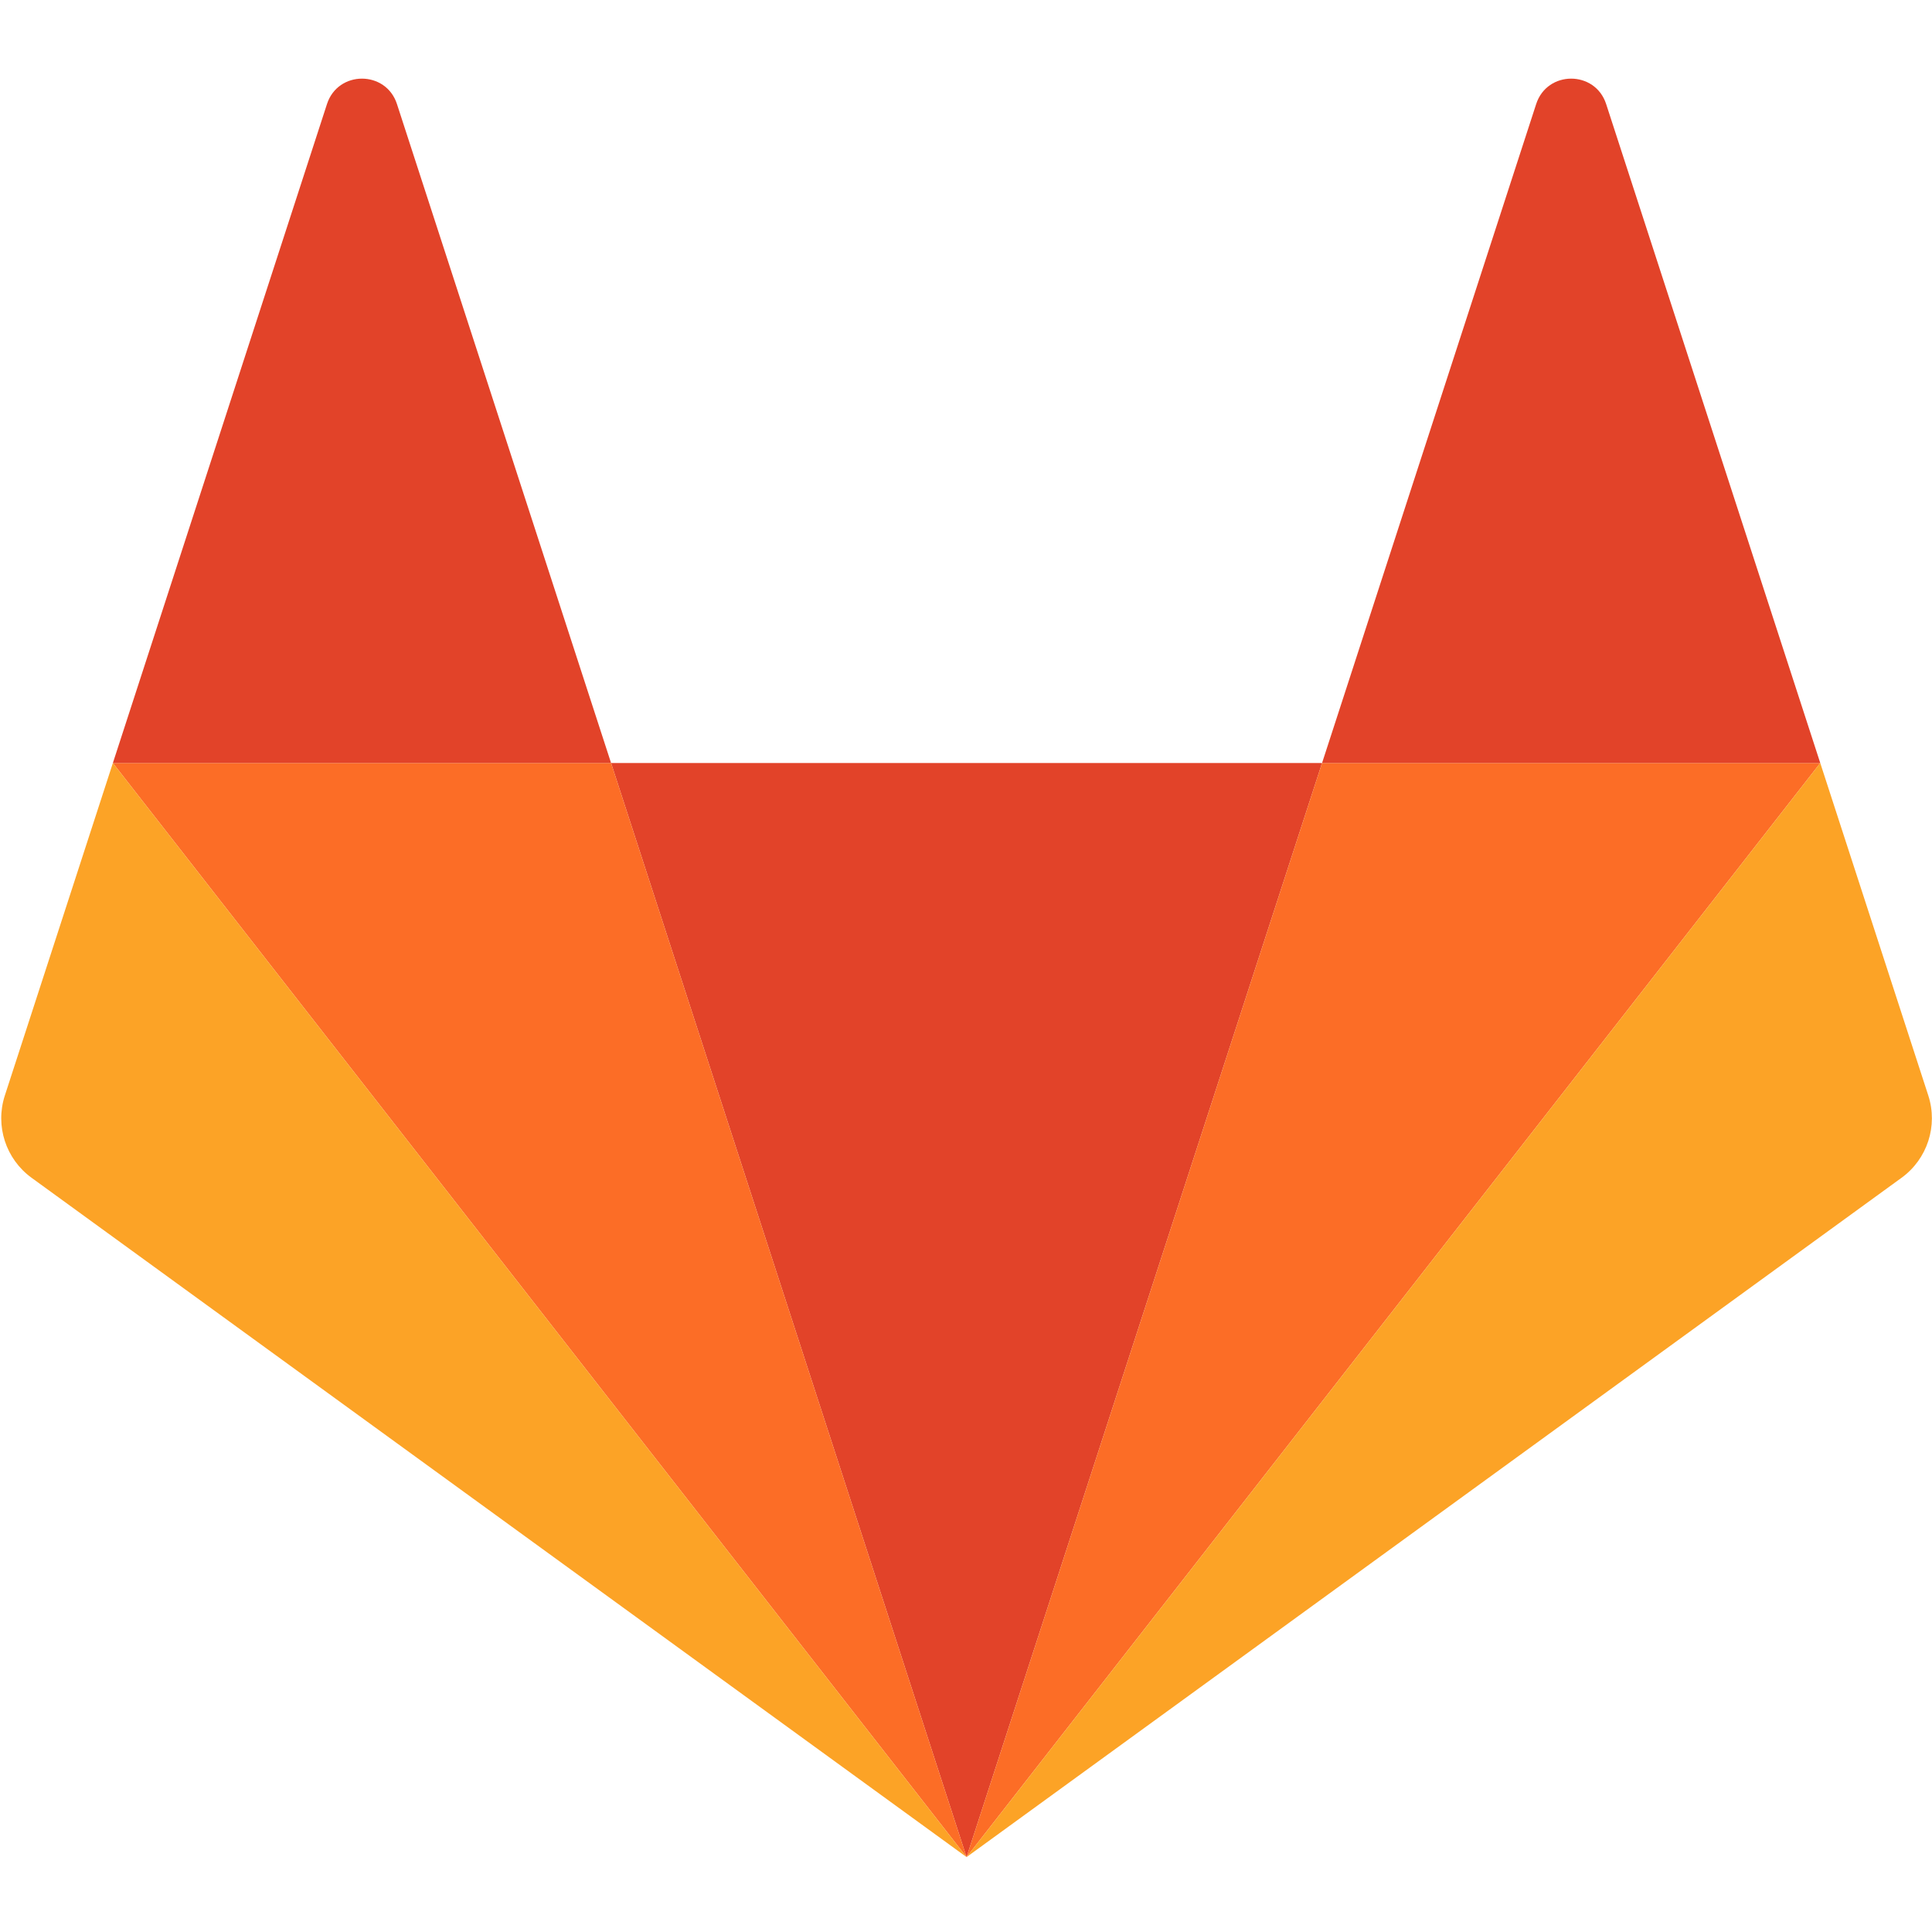
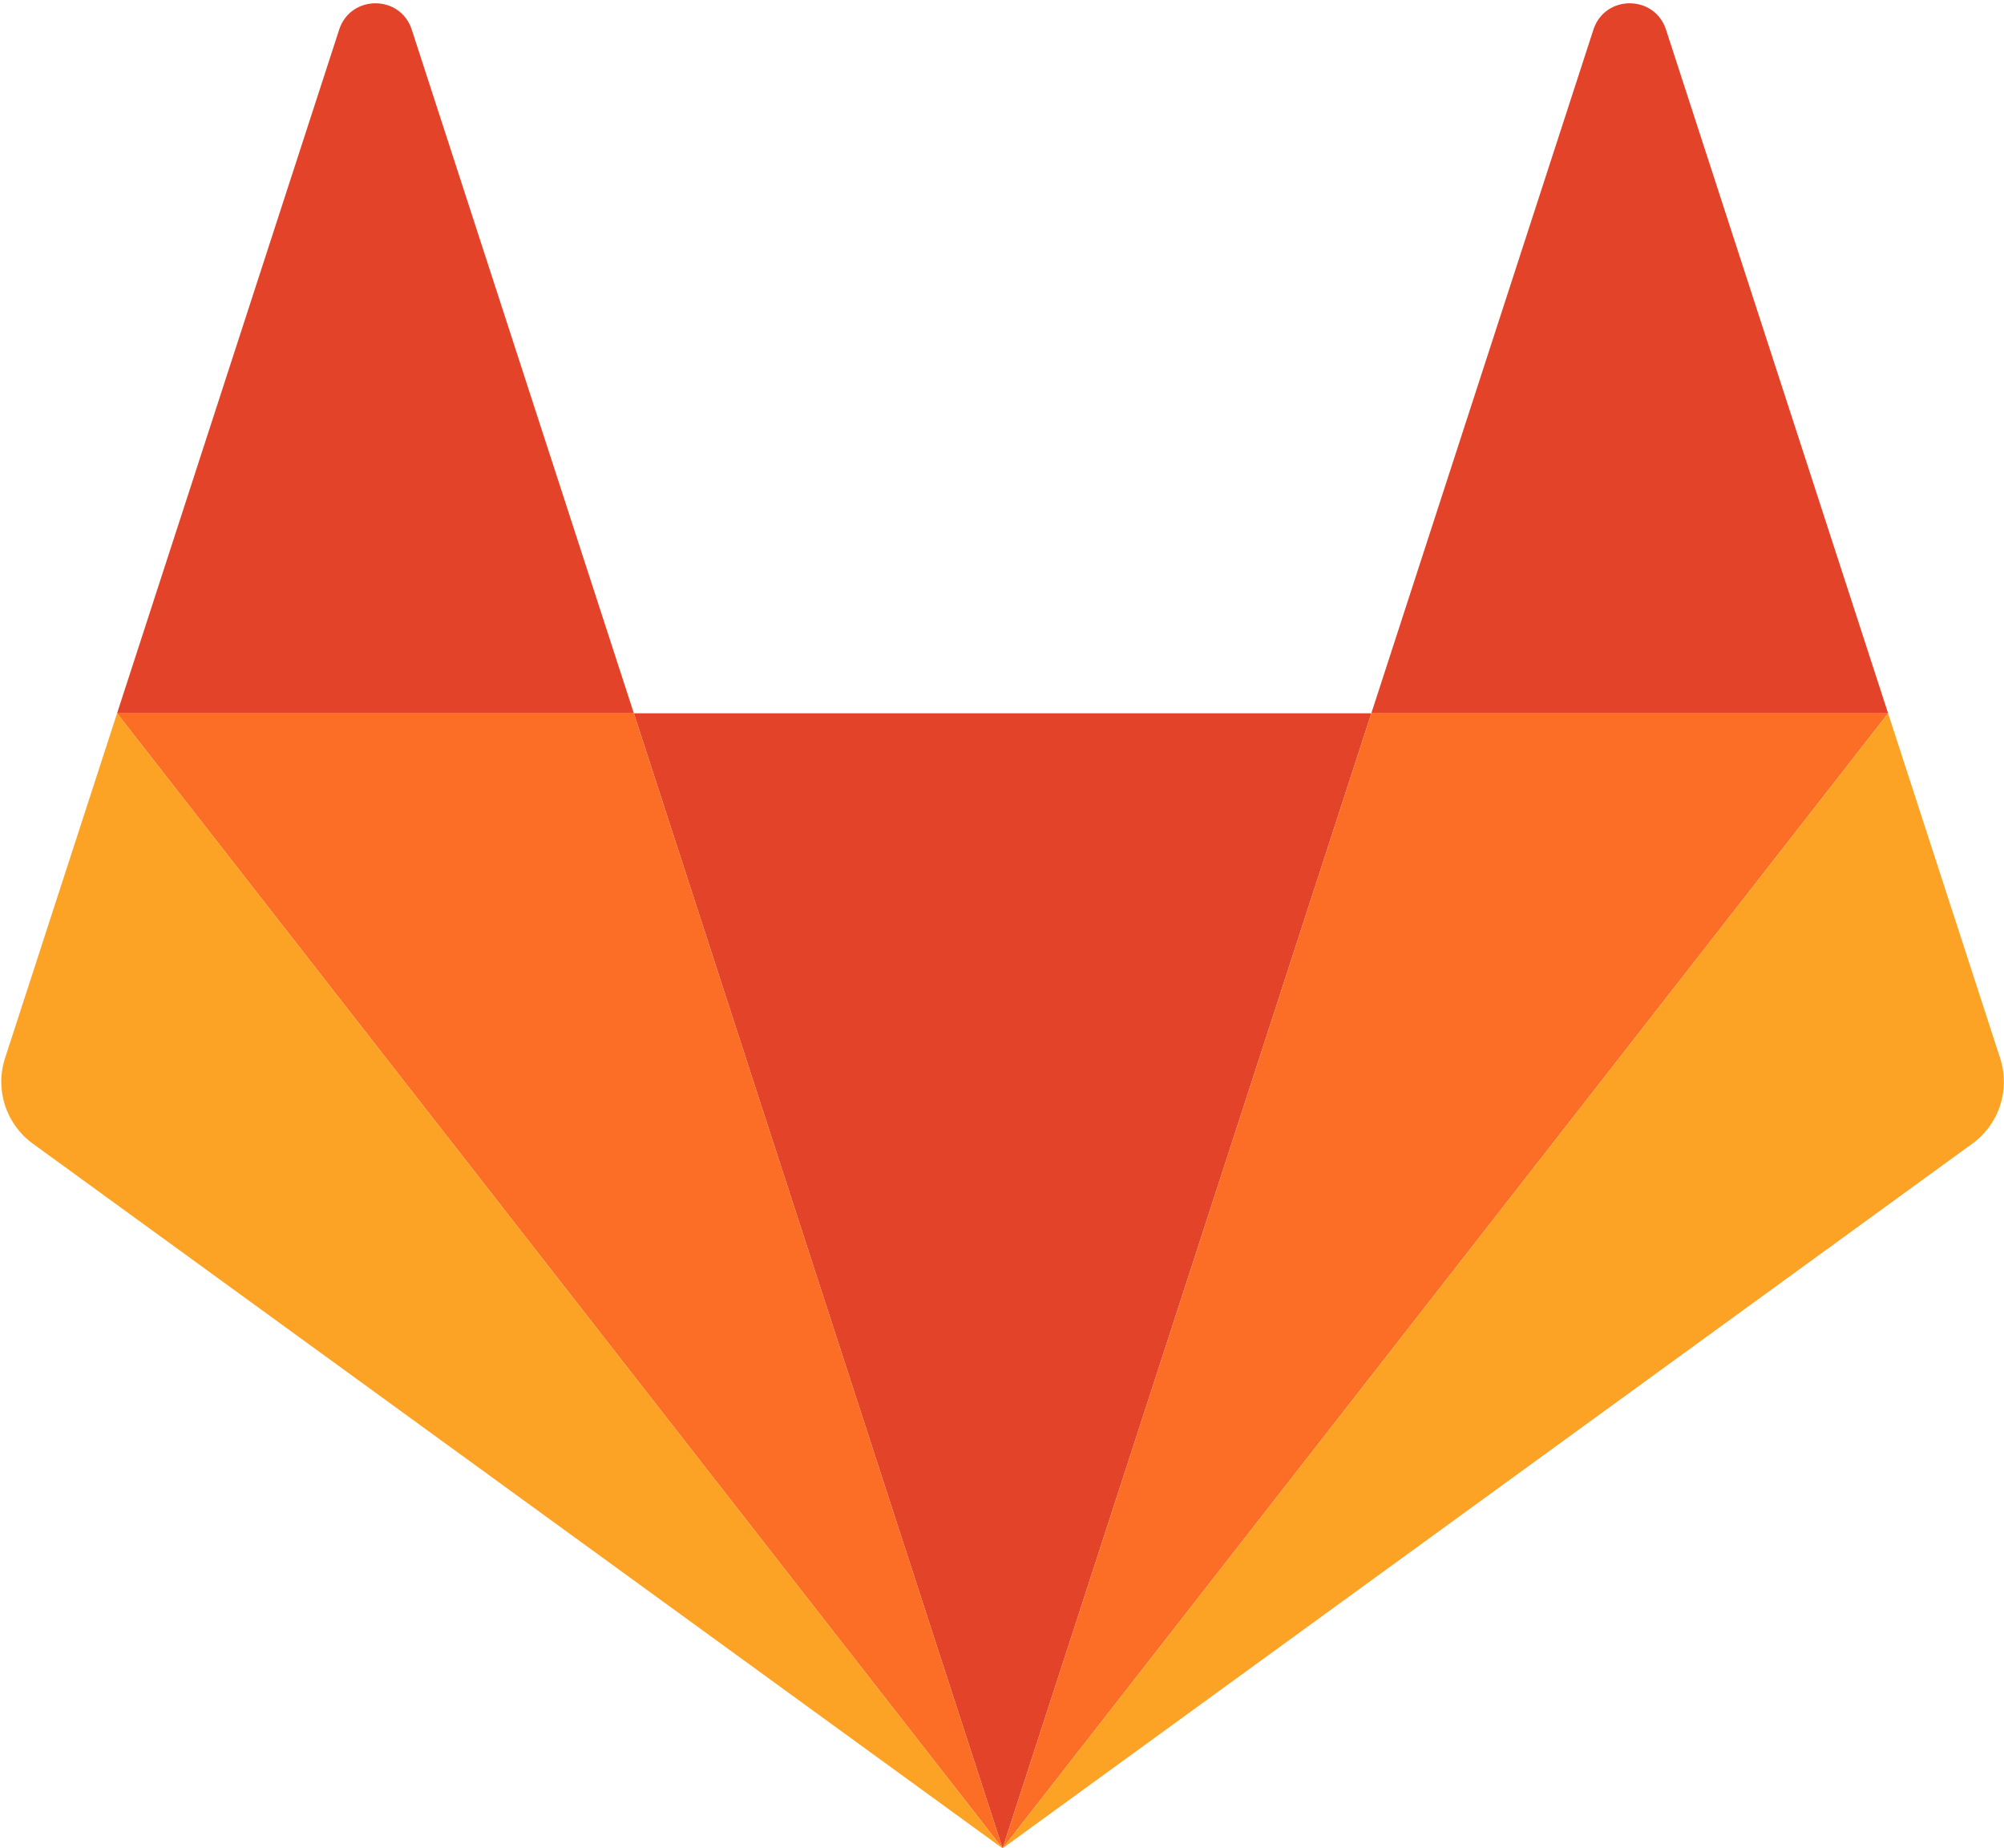
- <svg xmlns="http://www.w3.org/2000/svg" width="800px" height="800px" viewBox="0 -10 256 256" version="1.1" preserveAspectRatio="xMidYMid">
+ <svg xmlns="http://www.w3.org/2000/svg" width="256px" height="236px" viewBox="0 0 256 236" version="1.1" preserveAspectRatio="xMidYMid">
  <g>
-     <path d="M128.075,236.075 L128.075,236.075 L175.179,91.104 L80.971,91.104 L128.075,236.075 L128.075,236.075 Z" fill="#E24329">
- 
- </path>
-     <path d="M128.075,236.074 L80.971,91.104 L14.956,91.104 L128.075,236.074 L128.075,236.074 Z" fill="#FC6D26">
- 
- </path>
-     <path d="M14.956,91.104 L14.956,91.104 L0.642,135.16 C-0.664,139.178 0.766,143.58 4.184,146.063 L128.075,236.075 L14.956,91.104 L14.956,91.104 Z" fill="#FCA326">
- 
- </path>
-     <path d="M14.956,91.105 L80.971,91.105 L52.6,3.79 C51.141,-0.703 44.785,-0.702 43.326,3.79 L14.956,91.105 L14.956,91.105 Z" fill="#E24329">
- 
- </path>
-     <path d="M128.075,236.074 L175.179,91.104 L241.194,91.104 L128.075,236.074 L128.075,236.074 Z" fill="#FC6D26">
- 
- </path>
-     <path d="M241.194,91.104 L241.194,91.104 L255.508,135.16 C256.814,139.178 255.384,143.58 251.965,146.063 L128.075,236.075 L241.194,91.104 L241.194,91.104 Z" fill="#FCA326">
- 
- </path>
-     <path d="M241.194,91.105 L175.179,91.105 L203.55,3.79 C205.009,-0.703 211.365,-0.702 212.824,3.79 L241.194,91.105 L241.194,91.105 Z" fill="#E24329">
- 
- </path>
+     <path d="M128.075,236.075 L128.075,236.075 L175.179,91.104 L80.971,91.104 L128.075,236.075 L128.075,236.075 Z" fill="#E24329" />
+     <path d="M128.075,236.074 L80.971,91.104 L14.956,91.104 L128.075,236.074 L128.075,236.074 Z" fill="#FC6D26" />
+     <path d="M14.956,91.104 L14.956,91.104 L0.642,135.16 C-0.664,139.178 0.766,143.58 4.184,146.063 L128.075,236.075 L14.956,91.104 L14.956,91.104 Z" fill="#FCA326" />
+     <path d="M14.956,91.105 L80.971,91.105 L52.6,3.79 C51.141,-0.703 44.785,-0.702 43.326,3.79 L14.956,91.105 L14.956,91.105 Z" fill="#E24329" />
+     <path d="M128.075,236.074 L175.179,91.104 L241.194,91.104 L128.075,236.074 L128.075,236.074 Z" fill="#FC6D26" />
+     <path d="M241.194,91.104 L241.194,91.104 L255.508,135.16 C256.814,139.178 255.384,143.58 251.965,146.063 L128.075,236.075 L241.194,91.104 L241.194,91.104 Z" fill="#FCA326" />
+     <path d="M241.194,91.105 L175.179,91.105 L203.55,3.79 C205.009,-0.703 211.365,-0.702 212.824,3.79 L241.194,91.105 L241.194,91.105 Z" fill="#E24329" />
  </g>
</svg>
